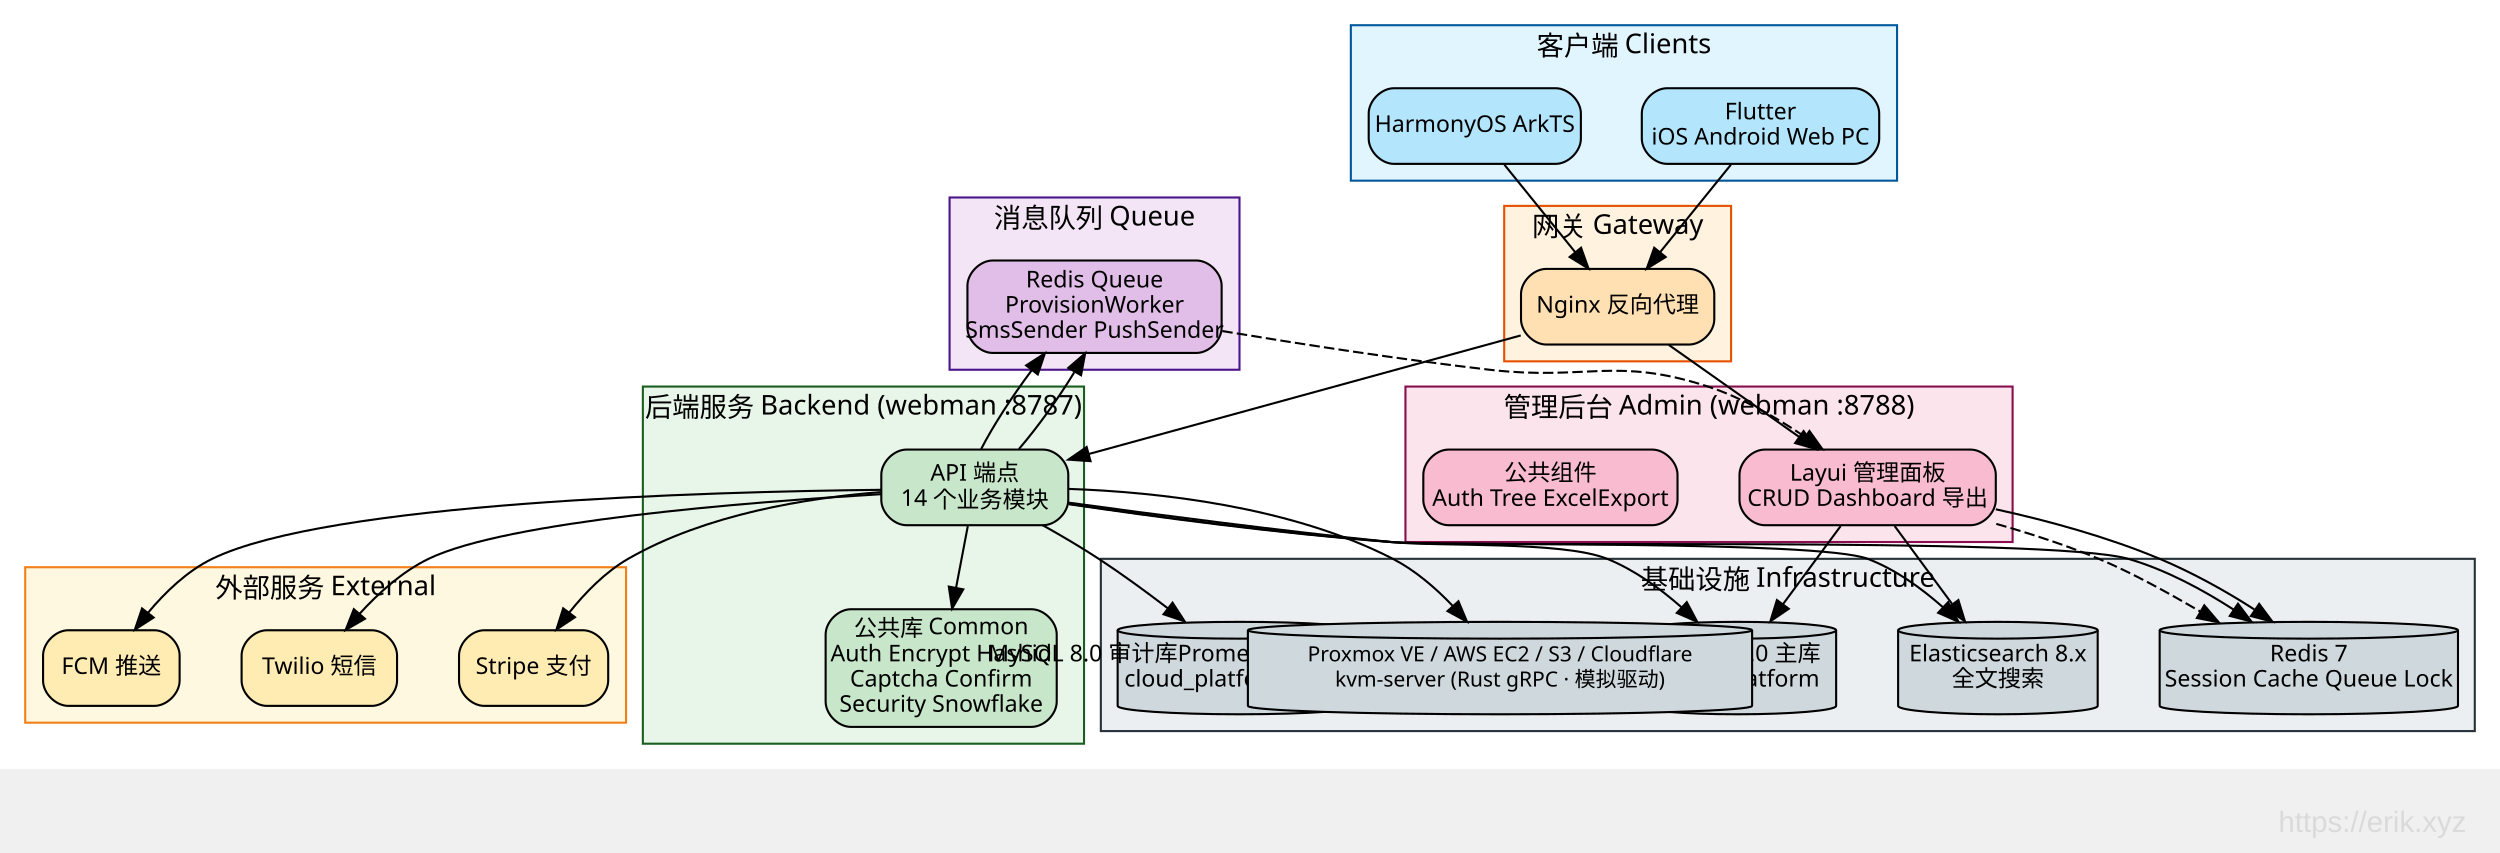
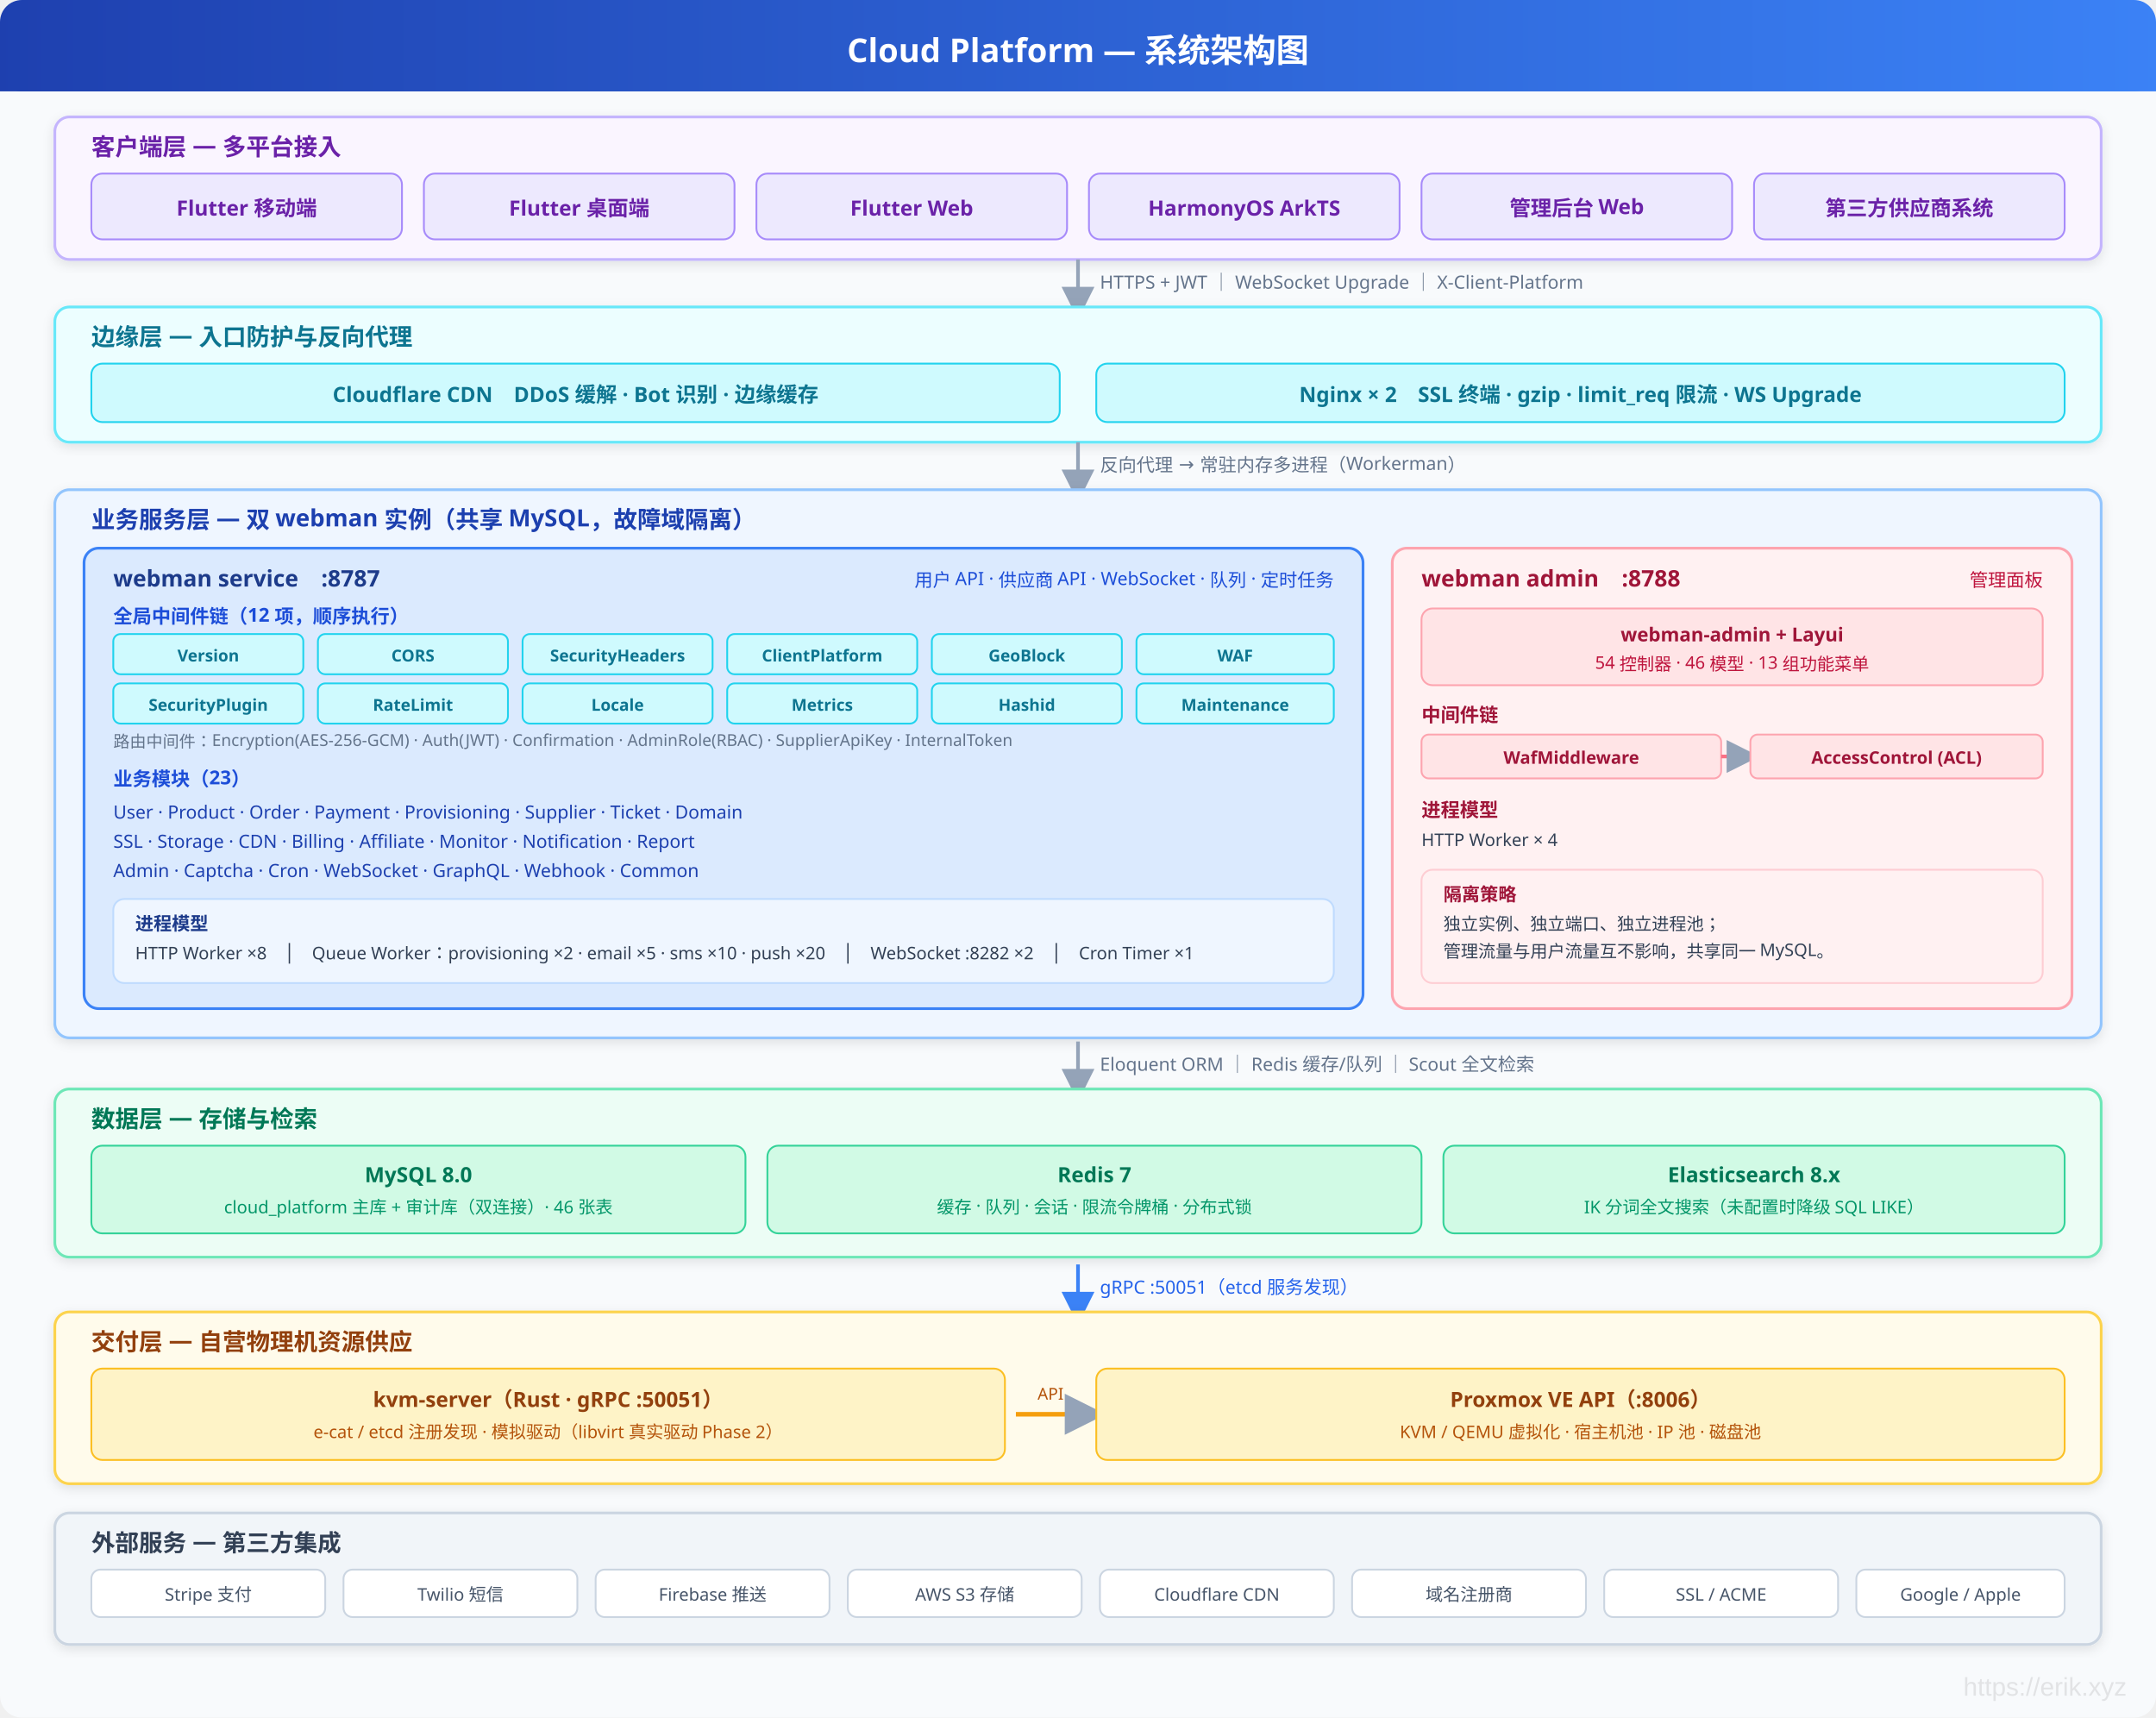
- <svg xmlns="http://www.w3.org/2000/svg" width="1190pt" height="406.00pt" viewBox="0.00 0.00 1190.00 406.00">
-   <g id="graph0" class="graph" transform="scale(1 1) rotate(0) translate(4 362)">
-     <polygon fill="white" stroke="transparent" points="-4,4 -4,-362 1186,-362 1186,4 -4,4" />
-     <g id="clust1" class="cluster">
-       <polygon fill="#e1f5fe" stroke="#01579b" points="639,-276 639,-350 899,-350 899,-276 639,-276" />
-       <text text-anchor="middle" x="769" y="-335.6" font-family="sans-serif" font-size="13.00">客户端 Clients</text>
+ <svg xmlns="http://www.w3.org/2000/svg" viewBox="0 0 1180 940" font-family="'Microsoft YaHei','PingFang SC','Noto Sans SC',sans-serif">
+   <defs>
+     <linearGradient id="hdr" x1="0" y1="0" x2="1" y2="0">
+       <stop offset="0%" stop-color="#1e40af" />
+       <stop offset="100%" stop-color="#3b82f6" />
+     </linearGradient>
+     <filter id="sh">
+       <feDropShadow dx="0" dy="2" stdDeviation="3" flood-opacity="0.1" />
+     </filter>
+     <marker id="arrD" markerWidth="9" markerHeight="9" refX="4.5" refY="4.5" orient="auto">
+       <path d="M0,0 L9,4.5 L0,9 Z" fill="#94a3b8" />
+     </marker>
+     <marker id="arrB" markerWidth="9" markerHeight="9" refX="4.5" refY="4.5" orient="auto">
+       <path d="M0,0 L9,4.5 L0,9 Z" fill="#3b82f6" />
+     </marker>
+   </defs>
+   <rect width="1180" height="940" fill="#f8fafc" rx="12" />
+   <rect x="0" y="0" width="1180" height="50" fill="url(#hdr)" rx="12" />
+   <rect x="0" y="12" width="1180" height="38" fill="url(#hdr)" />
+   <text x="590" y="34" text-anchor="middle" fill="#fff" font-size="18" font-weight="bold">Cloud Platform — 系统架构图</text>
+   <g filter="url(#sh)">
+     <rect x="30" y="64" width="1120" height="78" rx="8" fill="#faf5ff" stroke="#c4b5fd" stroke-width="1.5" />
+     <text x="50" y="85" fill="#6b21a8" font-size="13" font-weight="bold">客户端层 — 多平台接入</text>
+     <rect x="50" y="95" width="170" height="36" rx="6" fill="#ede9fe" stroke="#a78bfa" />
+     <text x="135" y="118" text-anchor="middle" fill="#6b21a8" font-size="11.5" font-weight="bold">Flutter 移动端</text>
+     <rect x="232" y="95" width="170" height="36" rx="6" fill="#ede9fe" stroke="#a78bfa" />
+     <text x="317" y="118" text-anchor="middle" fill="#6b21a8" font-size="11.5" font-weight="bold">Flutter 桌面端</text>
+     <rect x="414" y="95" width="170" height="36" rx="6" fill="#ede9fe" stroke="#a78bfa" />
+     <text x="499" y="118" text-anchor="middle" fill="#6b21a8" font-size="11.5" font-weight="bold">Flutter Web</text>
+     <rect x="596" y="95" width="170" height="36" rx="6" fill="#ede9fe" stroke="#a78bfa" />
+     <text x="681" y="118" text-anchor="middle" fill="#6b21a8" font-size="11.5" font-weight="bold">HarmonyOS ArkTS</text>
+     <rect x="778" y="95" width="170" height="36" rx="6" fill="#ede9fe" stroke="#a78bfa" />
+     <text x="863" y="118" text-anchor="middle" fill="#6b21a8" font-size="11.5" font-weight="bold">管理后台 Web</text>
+     <rect x="960" y="95" width="170" height="36" rx="6" fill="#ede9fe" stroke="#a78bfa" />
+     <text x="1045" y="118" text-anchor="middle" fill="#6b21a8" font-size="11.5" font-weight="bold">第三方供应商系统</text>
+   </g>
+   <path d="M590,142 L590,166" stroke="#94a3b8" stroke-width="2" marker-end="url(#arrD)" />
+   <text x="602" y="158" fill="#64748b" font-size="10">HTTPS + JWT ｜ WebSocket Upgrade ｜ X-Client-Platform</text>
+   <g filter="url(#sh)">
+     <rect x="30" y="168" width="1120" height="74" rx="8" fill="#ecfeff" stroke="#67e8f9" stroke-width="1.5" />
+     <text x="50" y="189" fill="#0e7490" font-size="13" font-weight="bold">边缘层 — 入口防护与反向代理</text>
+     <rect x="50" y="199" width="530" height="32" rx="6" fill="#cffafe" stroke="#22d3ee" />
+     <text x="315" y="220" text-anchor="middle" fill="#0e7490" font-size="11.5" font-weight="bold">Cloudflare CDN　DDoS 缓解 · Bot 识别 · 边缘缓存</text>
+     <rect x="600" y="199" width="530" height="32" rx="6" fill="#cffafe" stroke="#22d3ee" />
+     <text x="865" y="220" text-anchor="middle" fill="#0e7490" font-size="11.5" font-weight="bold">Nginx × 2　SSL 终端 · gzip · limit_req 限流 · WS Upgrade</text>
+   </g>
+   <path d="M590,242 L590,266" stroke="#94a3b8" stroke-width="2" marker-end="url(#arrD)" />
+   <text x="602" y="258" fill="#64748b" font-size="10">反向代理 → 常驻内存多进程（Workerman）</text>
+   <g filter="url(#sh)">
+     <rect x="30" y="268" width="1120" height="300" rx="8" fill="#eff6ff" stroke="#93c5fd" stroke-width="1.5" />
+     <text x="50" y="289" fill="#1e40af" font-size="13" font-weight="bold">业务服务层 — 双 webman 实例（共享 MySQL，故障域隔离）</text>
+     <rect x="46" y="300" width="700" height="252" rx="8" fill="#dbeafe" stroke="#3b82f6" stroke-width="1.5" />
+     <text x="62" y="321" fill="#1e3a8a" font-size="12.5" font-weight="bold">webman service　:8787</text>
+     <text x="730" y="321" text-anchor="end" fill="#1d4ed8" font-size="10">用户 API · 供应商 API · WebSocket · 队列 · 定时任务</text>
+     <text x="62" y="341" fill="#1d4ed8" font-size="10.5" font-weight="bold">全局中间件链（12 项，顺序执行）</text>
+     <g font-size="9" font-weight="bold" fill="#0e7490" text-anchor="middle">
+       <rect x="62" y="347" width="104" height="22" rx="4" fill="#cffafe" stroke="#22d3ee" />
+       <text x="114" y="362">Version</text>
+       <rect x="174" y="347" width="104" height="22" rx="4" fill="#cffafe" stroke="#22d3ee" />
+       <text x="226" y="362">CORS</text>
+       <rect x="286" y="347" width="104" height="22" rx="4" fill="#cffafe" stroke="#22d3ee" />
+       <text x="338" y="362">SecurityHeaders</text>
+       <rect x="398" y="347" width="104" height="22" rx="4" fill="#cffafe" stroke="#22d3ee" />
+       <text x="450" y="362">ClientPlatform</text>
+       <rect x="510" y="347" width="104" height="22" rx="4" fill="#cffafe" stroke="#22d3ee" />
+       <text x="562" y="362">GeoBlock</text>
+       <rect x="622" y="347" width="108" height="22" rx="4" fill="#cffafe" stroke="#22d3ee" />
+       <text x="676" y="362">WAF</text>
+       <rect x="62" y="374" width="104" height="22" rx="4" fill="#cffafe" stroke="#22d3ee" />
+       <text x="114" y="389">SecurityPlugin</text>
+       <rect x="174" y="374" width="104" height="22" rx="4" fill="#cffafe" stroke="#22d3ee" />
+       <text x="226" y="389">RateLimit</text>
+       <rect x="286" y="374" width="104" height="22" rx="4" fill="#cffafe" stroke="#22d3ee" />
+       <text x="338" y="389">Locale</text>
+       <rect x="398" y="374" width="104" height="22" rx="4" fill="#cffafe" stroke="#22d3ee" />
+       <text x="450" y="389">Metrics</text>
+       <rect x="510" y="374" width="104" height="22" rx="4" fill="#cffafe" stroke="#22d3ee" />
+       <text x="562" y="389">Hashid</text>
+       <rect x="622" y="374" width="108" height="22" rx="4" fill="#cffafe" stroke="#22d3ee" />
+       <text x="676" y="389">Maintenance</text>
    </g>
-     <g id="clust2" class="cluster">
-       <polygon fill="#fff3e0" stroke="#e65100" points="712,-190 712,-264 820,-264 820,-190 712,-190" />
-       <text text-anchor="middle" x="766" y="-249.6" font-family="sans-serif" font-size="13.00">网关 Gateway</text>
+     <text x="62" y="409" fill="#64748b" font-size="9">路由中间件：Encryption(AES-256-GCM) · Auth(JWT) · Confirmation · AdminRole(RBAC) · SupplierApiKey · InternalToken</text>
+     <text x="62" y="430" fill="#1d4ed8" font-size="10.5" font-weight="bold">业务模块（23）</text>
+     <g fill="#1e40af" font-size="10">
+       <text x="62" y="448">User · Product · Order · Payment · Provisioning · Supplier · Ticket · Domain</text>
+       <text x="62" y="464">SSL · Storage · CDN · Billing · Affiliate · Monitor · Notification · Report</text>
+       <text x="62" y="480">Admin · Captcha · Cron · WebSocket · GraphQL · Webhook · Common</text>
    </g>
-     <g id="clust3" class="cluster">
-       <polygon fill="#e8f5e9" stroke="#1b5e20" points="302,-8 302,-178 512,-178 512,-8 302,-8" />
-       <text text-anchor="middle" x="407" y="-163.6" font-family="sans-serif" font-size="13.00">后端服务 Backend (webman :8787)</text>
-     </g>
-     <g id="clust4" class="cluster">
-       <polygon fill="#fce4ec" stroke="#880e4f" points="665,-104 665,-178 954,-178 954,-104 665,-104" />
-       <text text-anchor="middle" x="809.5" y="-163.6" font-family="sans-serif" font-size="13.00">管理后台 Admin (webman :8788)</text>
-     </g>
-     <g id="clust5" class="cluster">
-       <polygon fill="#f3e5f5" stroke="#4a148c" points="448,-186 448,-268 586,-268 586,-186 448,-186" />
-       <text text-anchor="middle" x="517" y="-253.6" font-family="sans-serif" font-size="13.00">消息队列 Queue</text>
-     </g>
-     <g id="clust6" class="cluster">
-       <polygon fill="#eceff1" stroke="#263238" points="520,-14 520,-96 1174,-96 1174,-14 520,-14" />
-       <text text-anchor="middle" x="847" y="-81.6" font-family="sans-serif" font-size="13.00">基础设施 Infrastructure</text>
-     </g>
-     <g id="clust7" class="cluster">
-       <polygon fill="#fff8e1" stroke="#f57f17" points="8,-18 8,-92 294,-92 294,-18 8,-18" />
-       <text text-anchor="middle" x="151" y="-77.6" font-family="sans-serif" font-size="13.00">外部服务 External</text>
-     </g>
-     <g id="node1" class="node">
-       <path fill="#b3e5fc" stroke="black" d="M878.5,-320C878.5,-320 789.5,-320 789.5,-320 783.5,-320 777.5,-314 777.5,-308 777.5,-308 777.5,-296 777.5,-296 777.5,-290 783.5,-284 789.5,-284 789.5,-284 878.5,-284 878.5,-284 884.5,-284 890.5,-290 890.5,-296 890.5,-296 890.5,-308 890.5,-308 890.5,-314 884.5,-320 878.5,-320" />
-       <text text-anchor="middle" x="834" y="-305.2" font-family="sans-serif" font-size="11.00">Flutter</text>
-       <text text-anchor="middle" x="834" y="-293.2" font-family="sans-serif" font-size="11.00">iOS Android Web PC</text>
-     </g>
-     <g id="node3" class="node">
-       <path fill="#ffe0b2" stroke="black" d="M800,-234C800,-234 732,-234 732,-234 726,-234 720,-228 720,-222 720,-222 720,-210 720,-210 720,-204 726,-198 732,-198 732,-198 800,-198 800,-198 806,-198 812,-204 812,-210 812,-210 812,-222 812,-222 812,-228 806,-234 800,-234" />
-       <text text-anchor="middle" x="766" y="-213.2" font-family="sans-serif" font-size="11.00">Nginx 反向代理</text>
-     </g>
-     <g id="edge1" class="edge">
-       <path fill="none" stroke="black" d="M819.91,-283.6C810.18,-271.58 797.09,-255.41 786.25,-242.02" />
-       <polygon fill="black" stroke="black" points="788.85,-239.67 779.84,-234.1 783.41,-244.07 788.85,-239.67" />
-     </g>
-     <g id="node2" class="node">
-       <path fill="#b3e5fc" stroke="black" d="M736.5,-320C736.5,-320 659.5,-320 659.5,-320 653.5,-320 647.5,-314 647.5,-308 647.5,-308 647.5,-296 647.5,-296 647.5,-290 653.5,-284 659.5,-284 659.5,-284 736.5,-284 736.5,-284 742.5,-284 748.5,-290 748.5,-296 748.5,-296 748.5,-308 748.5,-308 748.5,-314 742.5,-320 736.5,-320" />
-       <text text-anchor="middle" x="698" y="-299.2" font-family="sans-serif" font-size="11.00">HarmonyOS ArkTS</text>
-     </g>
-     <g id="edge2" class="edge">
-       <path fill="none" stroke="black" d="M712.09,-283.6C721.82,-271.58 734.91,-255.41 745.75,-242.02" />
-       <polygon fill="black" stroke="black" points="748.59,-244.07 752.16,-234.1 743.15,-239.67 748.59,-244.07" />
-     </g>
-     <g id="node4" class="node">
-       <path fill="#c8e6c9" stroke="black" d="M492.5,-148C492.5,-148 427.5,-148 427.5,-148 421.5,-148 415.5,-142 415.5,-136 415.5,-136 415.5,-124 415.5,-124 415.5,-118 421.5,-112 427.5,-112 427.5,-112 492.5,-112 492.5,-112 498.5,-112 504.5,-118 504.5,-124 504.5,-124 504.5,-136 504.5,-136 504.5,-142 498.5,-148 492.5,-148" />
-       <text text-anchor="middle" x="460" y="-133.2" font-family="sans-serif" font-size="11.00">API 端点</text>
-       <text text-anchor="middle" x="460" y="-121.2" font-family="sans-serif" font-size="11.00">14 个业务模块</text>
-     </g>
-     <g id="edge3" class="edge">
-       <path fill="none" stroke="black" d="M719.86,-202.33C664.77,-187.21 572.78,-161.96 514.32,-145.91" />
-       <polygon fill="black" stroke="black" points="515.09,-142.49 504.53,-143.22 513.24,-149.24 515.09,-142.49" />
-     </g>
-     <g id="node6" class="node">
-       <path fill="#f8bbd0" stroke="black" d="M934,-148C934,-148 836,-148 836,-148 830,-148 824,-142 824,-136 824,-136 824,-124 824,-124 824,-118 830,-112 836,-112 836,-112 934,-112 934,-112 940,-112 946,-118 946,-124 946,-124 946,-136 946,-136 946,-142 940,-148 934,-148" />
-       <text text-anchor="middle" x="885" y="-133.2" font-family="sans-serif" font-size="11.00">Layui 管理面板</text>
-       <text text-anchor="middle" x="885" y="-121.2" font-family="sans-serif" font-size="11.00">CRUD Dashboard 导出</text>
-     </g>
-     <g id="edge4" class="edge">
-       <path fill="none" stroke="black" d="M790.37,-197.8C808.26,-185.17 832.75,-167.89 852.33,-154.06" />
-       <polygon fill="black" stroke="black" points="854.51,-156.8 860.66,-148.18 850.48,-151.09 854.51,-156.8" />
-     </g>
-     <g id="node5" class="node">
-       <path fill="#c8e6c9" stroke="black" d="M487,-72C487,-72 401,-72 401,-72 395,-72 389,-66 389,-60 389,-60 389,-28 389,-28 389,-22 395,-16 401,-16 401,-16 487,-16 487,-16 493,-16 499,-22 499,-28 499,-28 499,-60 499,-60 499,-66 493,-72 487,-72" />
-       <text text-anchor="middle" x="444" y="-59.2" font-family="sans-serif" font-size="11.00">公共库 Common</text>
-       <text text-anchor="middle" x="444" y="-47.2" font-family="sans-serif" font-size="11.00">Auth Encrypt Hashid</text>
-       <text text-anchor="middle" x="444" y="-35.2" font-family="sans-serif" font-size="11.00">Captcha Confirm</text>
-       <text text-anchor="middle" x="444" y="-23.2" font-family="sans-serif" font-size="11.00">Security Snowflake</text>
-     </g>
-     <g id="edge5" class="edge">
-       <path fill="none" stroke="black" d="M456.68,-111.6C455.06,-103.09 453.05,-92.51 451.1,-82.3" />
-       <polygon fill="black" stroke="black" points="454.51,-81.47 449.2,-72.31 447.63,-82.78 454.51,-81.47" />
-     </g>
-     <g id="node8" class="node">
-       <path fill="#e1bee7" stroke="black" d="M565.5,-238C565.5,-238 468.5,-238 468.5,-238 462.5,-238 456.5,-232 456.5,-226 456.5,-226 456.5,-206 456.5,-206 456.5,-200 462.5,-194 468.5,-194 468.5,-194 565.5,-194 565.5,-194 571.5,-194 577.5,-200 577.5,-206 577.5,-206 577.5,-226 577.5,-226 577.5,-232 571.5,-238 565.5,-238" />
-       <text text-anchor="middle" x="517" y="-225.2" font-family="sans-serif" font-size="11.00">Redis Queue</text>
-       <text text-anchor="middle" x="517" y="-213.2" font-family="sans-serif" font-size="11.00">ProvisionWorker</text>
-       <text text-anchor="middle" x="517" y="-201.2" font-family="sans-serif" font-size="11.00">SmsSender PushSender</text>
-     </g>
-     <g id="edge6" class="edge">
-       <path fill="none" stroke="black" d="M480.98,-148.23C490.02,-158.75 499.86,-172.49 507.34,-184.77" />
-       <polygon fill="black" stroke="black" points="504.51,-186.88 512.54,-193.8 510.58,-183.39 504.51,-186.88" />
-     </g>
-     <g id="node9" class="node">
-       <path fill="#cfd8dc" stroke="black" d="M870,-62C870,-64.21 848.93,-66 823,-66 797.07,-66 776,-64.21 776,-62 776,-62 776,-26 776,-26 776,-23.79 797.07,-22 823,-22 848.93,-22 870,-23.79 870,-26 870,-26 870,-62 870,-62" />
-       <path fill="none" stroke="black" d="M870,-62C870,-59.79 848.93,-58 823,-58 797.07,-58 776,-59.79 776,-62" />
-       <text text-anchor="middle" x="823" y="-47.2" font-family="sans-serif" font-size="11.00">MySQL 8.0 主库</text>
-       <text text-anchor="middle" x="823" y="-35.2" font-family="sans-serif" font-size="11.00">cloud_platform</text>
-     </g>
-     <g id="edge10" class="edge">
-       <path fill="none" stroke="black" d="M504.75,-122.73C544.84,-117.25 605.26,-109.37 658,-104 680.84,-101.67 739.7,-104.58 761,-96 773.98,-90.77 786.32,-81.8 796.52,-72.82" />
-       <polygon fill="black" stroke="black" points="798.91,-75.38 803.88,-66.02 794.16,-70.24 798.91,-75.38" />
-     </g>
-     <g id="node10" class="node">
-       <path fill="#cfd8dc" stroke="black" d="M644,-62C644,-64.21 618,-66 586,-66 554,-66 528,-64.21 528,-62 528,-62 528,-26 528,-26 528,-23.79 554,-22 586,-22 618,-22 644,-23.79 644,-26 644,-26 644,-62 644,-62" />
-       <path fill="none" stroke="black" d="M644,-62C644,-59.79 618,-58 586,-58 554,-58 528,-59.79 528,-62" />
-       <text text-anchor="middle" x="586" y="-47.2" font-family="sans-serif" font-size="11.00">MySQL 8.0 审计库
- Prometheus · Grafana 可观测</text>
-       <text text-anchor="middle" x="586" y="-35.2" font-family="sans-serif" font-size="11.00">cloud_platform_audit</text>
-     </g>
-     <g id="edge11" class="edge">
-       <path fill="none" stroke="black" d="M492.33,-111.99C501.13,-107.07 510.56,-101.53 519,-96 530,-88.79 541.54,-80.35 551.88,-72.44" />
-       <polygon fill="black" stroke="black" points="554.13,-75.12 559.89,-66.23 549.84,-69.59 554.13,-75.12" />
-     </g>
-     <g id="node11" class="node">
-       <path fill="#cfd8dc" stroke="black" d="M1166,-62C1166,-64.21 1134.18,-66 1095,-66 1055.82,-66 1024,-64.21 1024,-62 1024,-62 1024,-26 1024,-26 1024,-23.79 1055.82,-22 1095,-22 1134.18,-22 1166,-23.79 1166,-26 1166,-26 1166,-62 1166,-62" />
-       <path fill="none" stroke="black" d="M1166,-62C1166,-59.79 1134.18,-58 1095,-58 1055.82,-58 1024,-59.79 1024,-62" />
-       <text text-anchor="middle" x="1095" y="-47.2" font-family="sans-serif" font-size="11.00">Redis 7</text>
-       <text text-anchor="middle" x="1095" y="-35.2" font-family="sans-serif" font-size="11.00">Session Cache Queue Lock</text>
-     </g>
-     <g id="edge12" class="edge">
-       <path fill="none" stroke="black" d="M504.69,-122.02C544.74,-116.09 605.13,-107.93 658,-104 696.9,-101.11 971.5,-106.74 1009,-96 1026.72,-90.92 1044.53,-81.29 1059.31,-71.75" />
-       <polygon fill="black" stroke="black" points="1061.27,-74.64 1067.64,-66.17 1057.38,-68.82 1061.27,-74.64" />
-     </g>
-     <g id="node12" class="node">
-       <path fill="#cfd8dc" stroke="black" d="M994.5,-62C994.5,-64.21 973.21,-66 947,-66 920.79,-66 899.5,-64.21 899.5,-62 899.5,-62 899.5,-26 899.5,-26 899.5,-23.79 920.79,-22 947,-22 973.21,-22 994.5,-23.79 994.5,-26 994.5,-26 994.5,-62 994.5,-62" />
-       <path fill="none" stroke="black" d="M994.5,-62C994.5,-59.79 973.21,-58 947,-58 920.79,-58 899.5,-59.79 899.5,-62" />
-       <text text-anchor="middle" x="947" y="-47.2" font-family="sans-serif" font-size="11.00">Elasticsearch 8.x</text>
-       <text text-anchor="middle" x="947" y="-35.2" font-family="sans-serif" font-size="11.00">全文搜索</text>
-     </g>
-     <g id="edge13" class="edge">
-       <path fill="none" stroke="black" d="M504.7,-122.18C544.76,-116.36 605.16,-108.26 658,-104 683.16,-101.97 861.4,-104.93 885,-96 898.19,-91.01 910.64,-81.99 920.88,-72.91" />
-       <polygon fill="black" stroke="black" points="923.33,-75.41 928.25,-66.03 918.55,-70.3 923.33,-75.41" />
-     </g>
-     <g id="node13" class="node">
-       <path fill="#cfd8dc" stroke="black" d="M830,-62C830,-64.21 776.14,-66 710,-66 643.86,-66 590,-64.21 590,-62 590,-62 590,-26 590,-26 590,-23.79 643.86,-22 710,-22 776.14,-22 830,-23.79 830,-26 830,-26 830,-62 830,-62" />
-       <path fill="none" stroke="black" d="M830,-62C830,-59.79 776.14,-58 710,-58 643.86,-58 590,-59.79 590,-62" />
-       <text text-anchor="middle" x="710" y="-47.2" font-family="sans-serif" font-size="10.00">Proxmox VE / AWS EC2 / S3 / Cloudflare</text>
-       <text text-anchor="middle" x="710" y="-35.2" font-family="sans-serif" font-size="10.00">kvm-server (Rust gRPC · 模拟驱动)</text>
-     </g>
-     <g id="edge14" class="edge">
-       <path fill="none" stroke="black" d="M504.73,-129.28C546.74,-127.81 610.26,-121.06 659,-96 669.57,-90.56 679.32,-82.15 687.39,-73.71" />
-       <polygon fill="black" stroke="black" points="690.22,-75.8 694.32,-66.03 685.02,-71.11 690.22,-75.8" />
-     </g>
-     <g id="node14" class="node">
-       <path fill="#ffecb3" stroke="black" d="M273.5,-62C273.5,-62 226.5,-62 226.5,-62 220.5,-62 214.5,-56 214.5,-50 214.5,-50 214.5,-38 214.5,-38 214.5,-32 220.5,-26 226.5,-26 226.5,-26 273.5,-26 273.5,-26 279.5,-26 285.5,-32 285.5,-38 285.5,-38 285.5,-50 285.5,-50 285.5,-56 279.5,-62 273.5,-62" />
-       <text text-anchor="middle" x="250" y="-41.2" font-family="sans-serif" font-size="11.00">Stripe 支付</text>
-     </g>
-     <g id="edge15" class="edge">
-       <path fill="none" stroke="black" d="M415.26,-127.75C380.43,-125.03 331.96,-117.29 295,-96 284.08,-89.71 274.44,-79.8 266.92,-70.38" />
-       <polygon fill="black" stroke="black" points="269.67,-68.22 260.87,-62.33 264.08,-72.43 269.67,-68.22" />
-     </g>
-     <g id="node15" class="node">
-       <path fill="#ffecb3" stroke="black" d="M173,-62C173,-62 123,-62 123,-62 117,-62 111,-56 111,-50 111,-50 111,-38 111,-38 111,-32 117,-26 123,-26 123,-26 173,-26 173,-26 179,-26 185,-32 185,-38 185,-38 185,-50 185,-50 185,-56 179,-62 173,-62" />
-       <text text-anchor="middle" x="148" y="-41.2" font-family="sans-serif" font-size="11.00">Twilio 短信</text>
-     </g>
-     <g id="edge16" class="edge">
-       <path fill="none" stroke="black" d="M415.41,-126.77C351.37,-122.99 237.01,-113.92 200,-96 187.43,-89.91 176.02,-79.58 167.12,-69.8" />
-       <polygon fill="black" stroke="black" points="169.72,-67.46 160.54,-62.17 164.42,-72.03 169.72,-67.46" />
-     </g>
-     <g id="node16" class="node">
-       <path fill="#ffecb3" stroke="black" d="M69.5,-62C69.5,-62 28.5,-62 28.5,-62 22.5,-62 16.5,-56 16.5,-50 16.5,-50 16.5,-38 16.5,-38 16.5,-32 22.5,-26 28.5,-26 28.5,-26 69.5,-26 69.5,-26 75.5,-26 81.5,-32 81.5,-38 81.5,-38 81.5,-50 81.5,-50 81.5,-56 75.5,-62 69.5,-62" />
-       <text text-anchor="middle" x="49" y="-41.2" font-family="sans-serif" font-size="11.00">FCM 推送</text>
-     </g>
-     <g id="edge17" class="edge">
-       <path fill="none" stroke="black" d="M415.5,-128.85C331.27,-127.94 152.04,-122.81 97,-96 85.04,-90.18 74.54,-80.02 66.43,-70.3" />
-       <polygon fill="black" stroke="black" points="69.13,-68.06 60.21,-62.33 63.61,-72.37 69.13,-68.06" />
-     </g>
-     <g id="edge18" class="edge">
-       <path fill="none" stroke="black" d="M872.15,-111.6C864.26,-100.9 853.93,-86.91 844.79,-74.52" />
-       <polygon fill="black" stroke="black" points="847.44,-72.22 838.69,-66.26 841.81,-76.38 847.44,-72.22" />
-     </g>
-     <g id="edge9" class="edge">
-       <path fill="none" stroke="black" stroke-dasharray="5,2" d="M946.24,-112.63C962.35,-108.06 979.49,-102.51 995,-96 1011.19,-89.2 1028.01,-79.81 1043.3,-70.94" />
-       <polygon fill="black" stroke="black" points="1045.24,-73.87 1052.11,-65.8 1041.71,-67.82 1045.24,-73.87" />
-     </g>
-     <g id="edge19" class="edge">
-       <path fill="none" stroke="black" d="M946.02,-119.58C971.05,-114.12 999.56,-106.27 1024,-96 1039.6,-89.45 1055.8,-80.49 1069.04,-71.9" />
-       <polygon fill="black" stroke="black" points="1071.36,-74.56 1077.69,-66.06 1067.44,-68.76 1071.36,-74.56" />
-     </g>
-     <g id="edge20" class="edge">
-       <path fill="none" stroke="black" d="M897.85,-111.6C905.74,-100.9 916.07,-86.91 925.21,-74.52" />
-       <polygon fill="black" stroke="black" points="928.19,-76.38 931.31,-66.26 922.56,-72.22 928.19,-76.38" />
-     </g>
-     <g id="node7" class="node">
-       <path fill="#f8bbd0" stroke="black" d="M782.5,-148C782.5,-148 685.5,-148 685.5,-148 679.5,-148 673.5,-142 673.5,-136 673.5,-136 673.5,-124 673.5,-124 673.5,-118 679.5,-112 685.5,-112 685.5,-112 782.5,-112 782.5,-112 788.5,-112 794.5,-118 794.5,-124 794.5,-124 794.5,-136 794.5,-136 794.5,-142 788.5,-148 782.5,-148" />
-       <text text-anchor="middle" x="734" y="-133.2" font-family="sans-serif" font-size="11.00">公共组件</text>
-       <text text-anchor="middle" x="734" y="-121.2" font-family="sans-serif" font-size="11.00">Auth Tree ExcelExport</text>
-     </g>
-     <g id="edge7" class="edge">
-       <path fill="none" stroke="black" d="M487.17,-185.85C477.75,-173.3 468.55,-159.06 463.02,-148.23" />
-       <polygon fill="black" stroke="black" points="484.45,-188.06 493.36,-193.8 489.98,-183.76 484.45,-188.06" />
-     </g>
-     <g id="edge8" class="edge">
-       <path fill="none" stroke="black" stroke-dasharray="5,2" d="M577.8,-204.42C614.54,-198.32 662.35,-190.92 705,-186 751.05,-180.68 764.93,-192.38 809,-178 825.33,-172.67 841.76,-163.16 855.14,-154.08" />
-       <polygon fill="black" stroke="black" points="857.3,-156.84 863.46,-148.22 853.27,-151.11 857.3,-156.84" />
+     <rect x="62" y="492" width="668" height="46" rx="6" fill="#eff6ff" stroke="#bfdbfe" />
+     <text x="74" y="509" fill="#1e3a8a" font-size="10" font-weight="bold">进程模型</text>
+     <text x="74" y="525" fill="#334155" font-size="9.5">HTTP Worker ×8　│　Queue Worker：provisioning ×2 · email ×5 · sms ×10 · push ×20　│　WebSocket :8282 ×2　│　Cron Timer ×1</text>
+     <rect x="762" y="300" width="372" height="252" rx="8" fill="#fff1f2" stroke="#fda4af" stroke-width="1.5" />
+     <text x="778" y="321" fill="#9f1239" font-size="12.5" font-weight="bold">webman admin　:8788</text>
+     <text x="1118" y="321" text-anchor="end" fill="#be123c" font-size="10">管理面板</text>
+     <rect x="778" y="333" width="340" height="42" rx="6" fill="#ffe4e6" stroke="#fda4af" />
+     <text x="948" y="351" text-anchor="middle" fill="#9f1239" font-size="10.5" font-weight="bold">webman-admin + Layui</text>
+     <text x="948" y="366" text-anchor="middle" fill="#be123c" font-size="9.5">54 控制器 · 46 模型 · 13 组功能菜单</text>
+     <text x="778" y="395" fill="#9f1239" font-size="10.5" font-weight="bold">中间件链</text>
+     <rect x="778" y="402" width="164" height="24" rx="4" fill="#ffe4e6" stroke="#fda4af" />
+     <text x="860" y="418" text-anchor="middle" fill="#9f1239" font-size="9.5" font-weight="bold">WafMiddleware</text>
+     <path d="M942,414 L954,414" stroke="#fb7185" stroke-width="2" marker-end="url(#arrD)" />
+     <rect x="958" y="402" width="160" height="24" rx="4" fill="#ffe4e6" stroke="#fda4af" />
+     <text x="1038" y="418" text-anchor="middle" fill="#9f1239" font-size="9.5" font-weight="bold">AccessControl (ACL)</text>
+     <text x="778" y="447" fill="#9f1239" font-size="10.5" font-weight="bold">进程模型</text>
+     <text x="778" y="463" fill="#334155" font-size="9.5">HTTP Worker × 4</text>
+     <rect x="778" y="476" width="340" height="62" rx="6" fill="#fff1f2" stroke="#fecdd3" />
+     <text x="790" y="493" fill="#9f1239" font-size="10" font-weight="bold">隔离策略</text>
+     <text x="790" y="509" fill="#334155" font-size="9.5">独立实例、独立端口、独立进程池；</text>
+     <text x="790" y="524" fill="#334155" font-size="9.5">管理流量与用户流量互不影响，共享同一 MySQL。</text>
+   </g>
+   <path d="M590,570 L590,594" stroke="#94a3b8" stroke-width="2" marker-end="url(#arrD)" />
+   <text x="602" y="586" fill="#64748b" font-size="10">Eloquent ORM ｜ Redis 缓存/队列 ｜ Scout 全文检索</text>
+   <g filter="url(#sh)">
+     <rect x="30" y="596" width="1120" height="92" rx="8" fill="#ecfdf5" stroke="#6ee7b7" stroke-width="1.5" />
+     <text x="50" y="617" fill="#047857" font-size="13" font-weight="bold">数据层 — 存储与检索</text>
+     <rect x="50" y="627" width="358" height="48" rx="6" fill="#d1fae5" stroke="#34d399" />
+     <text x="229" y="647" text-anchor="middle" fill="#047857" font-size="11.5" font-weight="bold">MySQL 8.0</text>
+     <text x="229" y="664" text-anchor="middle" fill="#059669" font-size="9.5">cloud_platform 主库 + 审计库（双连接）· 46 张表</text>
+     <rect x="420" y="627" width="358" height="48" rx="6" fill="#d1fae5" stroke="#34d399" />
+     <text x="599" y="647" text-anchor="middle" fill="#047857" font-size="11.5" font-weight="bold">Redis 7</text>
+     <text x="599" y="664" text-anchor="middle" fill="#059669" font-size="9.5">缓存 · 队列 · 会话 · 限流令牌桶 · 分布式锁</text>
+     <rect x="790" y="627" width="340" height="48" rx="6" fill="#d1fae5" stroke="#34d399" />
+     <text x="960" y="647" text-anchor="middle" fill="#047857" font-size="11.5" font-weight="bold">Elasticsearch 8.x</text>
+     <text x="960" y="664" text-anchor="middle" fill="#059669" font-size="9.5">IK 分词全文搜索（未配置时降级 SQL LIKE）</text>
+   </g>
+   <path d="M590,692 L590,716" stroke="#3b82f6" stroke-width="2" marker-end="url(#arrB)" />
+   <text x="602" y="708" fill="#2563eb" font-size="10">gRPC :50051（etcd 服务发现）</text>
+   <g filter="url(#sh)">
+     <rect x="30" y="718" width="1120" height="94" rx="8" fill="#fffbeb" stroke="#fcd34d" stroke-width="1.5" />
+     <text x="50" y="739" fill="#92400e" font-size="13" font-weight="bold">交付层 — 自营物理机资源供应</text>
+     <rect x="50" y="749" width="500" height="50" rx="6" fill="#fef3c7" stroke="#fbbf24" />
+     <text x="300" y="770" text-anchor="middle" fill="#92400e" font-size="11.5" font-weight="bold">kvm-server（Rust · gRPC :50051）</text>
+     <text x="300" y="787" text-anchor="middle" fill="#b45309" font-size="9.5">e-cat / etcd 注册发现 · 模拟驱动（libvirt 真实驱动 Phase 2）</text>
+     <path d="M556,774 L594,774" stroke="#f59e0b" stroke-width="2.5" marker-end="url(#arrD)" />
+     <text x="575" y="766" text-anchor="middle" fill="#b45309" font-size="9">API</text>
+     <rect x="600" y="749" width="530" height="50" rx="6" fill="#fef3c7" stroke="#fbbf24" />
+     <text x="865" y="770" text-anchor="middle" fill="#92400e" font-size="11.5" font-weight="bold">Proxmox VE API（:8006）</text>
+     <text x="865" y="787" text-anchor="middle" fill="#b45309" font-size="9.5">KVM / QEMU 虚拟化 · 宿主机池 · IP 池 · 磁盘池</text>
+   </g>
+   <g filter="url(#sh)">
+     <rect x="30" y="828" width="1120" height="72" rx="8" fill="#f1f5f9" stroke="#cbd5e1" stroke-width="1.5" />
+     <text x="50" y="849" fill="#334155" font-size="13" font-weight="bold">外部服务 — 第三方集成</text>
+     <g font-size="9.5" fill="#475569" text-anchor="middle">
+       <rect x="50" y="859" width="128" height="26" rx="5" fill="#ffffff" stroke="#cbd5e1" />
+       <text x="114" y="876">Stripe 支付</text>
+       <rect x="188" y="859" width="128" height="26" rx="5" fill="#ffffff" stroke="#cbd5e1" />
+       <text x="252" y="876">Twilio 短信</text>
+       <rect x="326" y="859" width="128" height="26" rx="5" fill="#ffffff" stroke="#cbd5e1" />
+       <text x="390" y="876">Firebase 推送</text>
+       <rect x="464" y="859" width="128" height="26" rx="5" fill="#ffffff" stroke="#cbd5e1" />
+       <text x="528" y="876">AWS S3 存储</text>
+       <rect x="602" y="859" width="128" height="26" rx="5" fill="#ffffff" stroke="#cbd5e1" />
+       <text x="666" y="876">Cloudflare CDN</text>
+       <rect x="740" y="859" width="128" height="26" rx="5" fill="#ffffff" stroke="#cbd5e1" />
+       <text x="804" y="876">域名注册商</text>
+       <rect x="878" y="859" width="128" height="26" rx="5" fill="#ffffff" stroke="#cbd5e1" />
+       <text x="942" y="876">SSL / ACME</text>
+       <rect x="1016" y="859" width="114" height="26" rx="5" fill="#ffffff" stroke="#cbd5e1" />
+       <text x="1073" y="876">Google / Apple</text>
    </g>
  </g>
  <g opacity="0.5">
-     <text x="1174" y="396" text-anchor="end" font-family="Arial, sans-serif" font-size="14" fill="rgba(0,0,0,0.18)">https://erik.xyz</text>
+     <text x="1164" y="928" text-anchor="end" font-family="Arial, sans-serif" font-size="14" fill="rgba(0,0,0,0.18)">https://erik.xyz</text>
  </g>
</svg>
